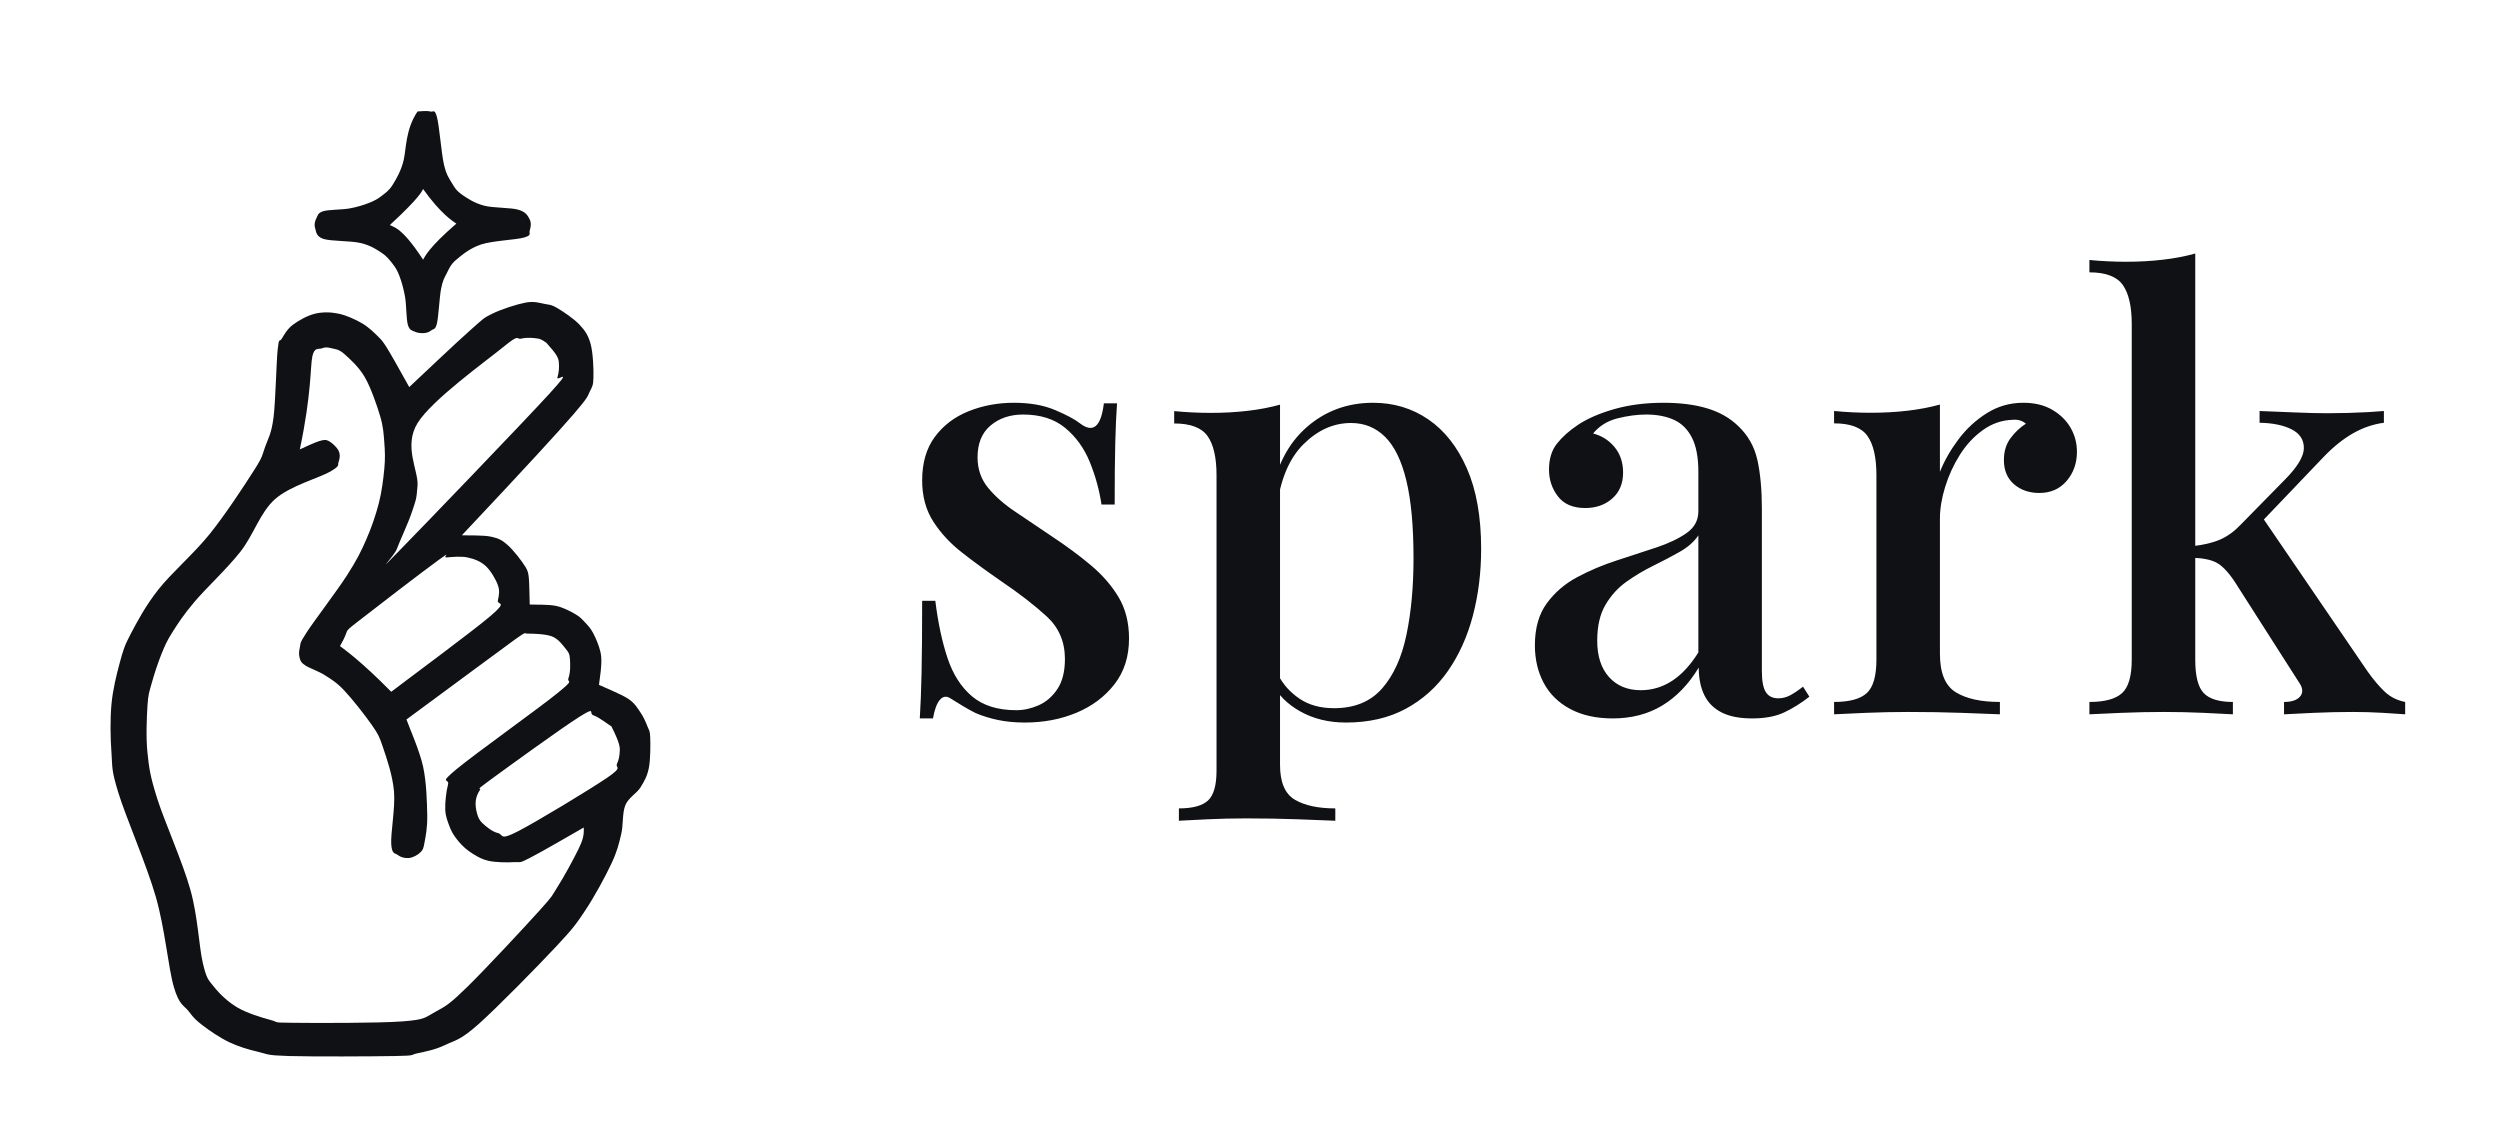
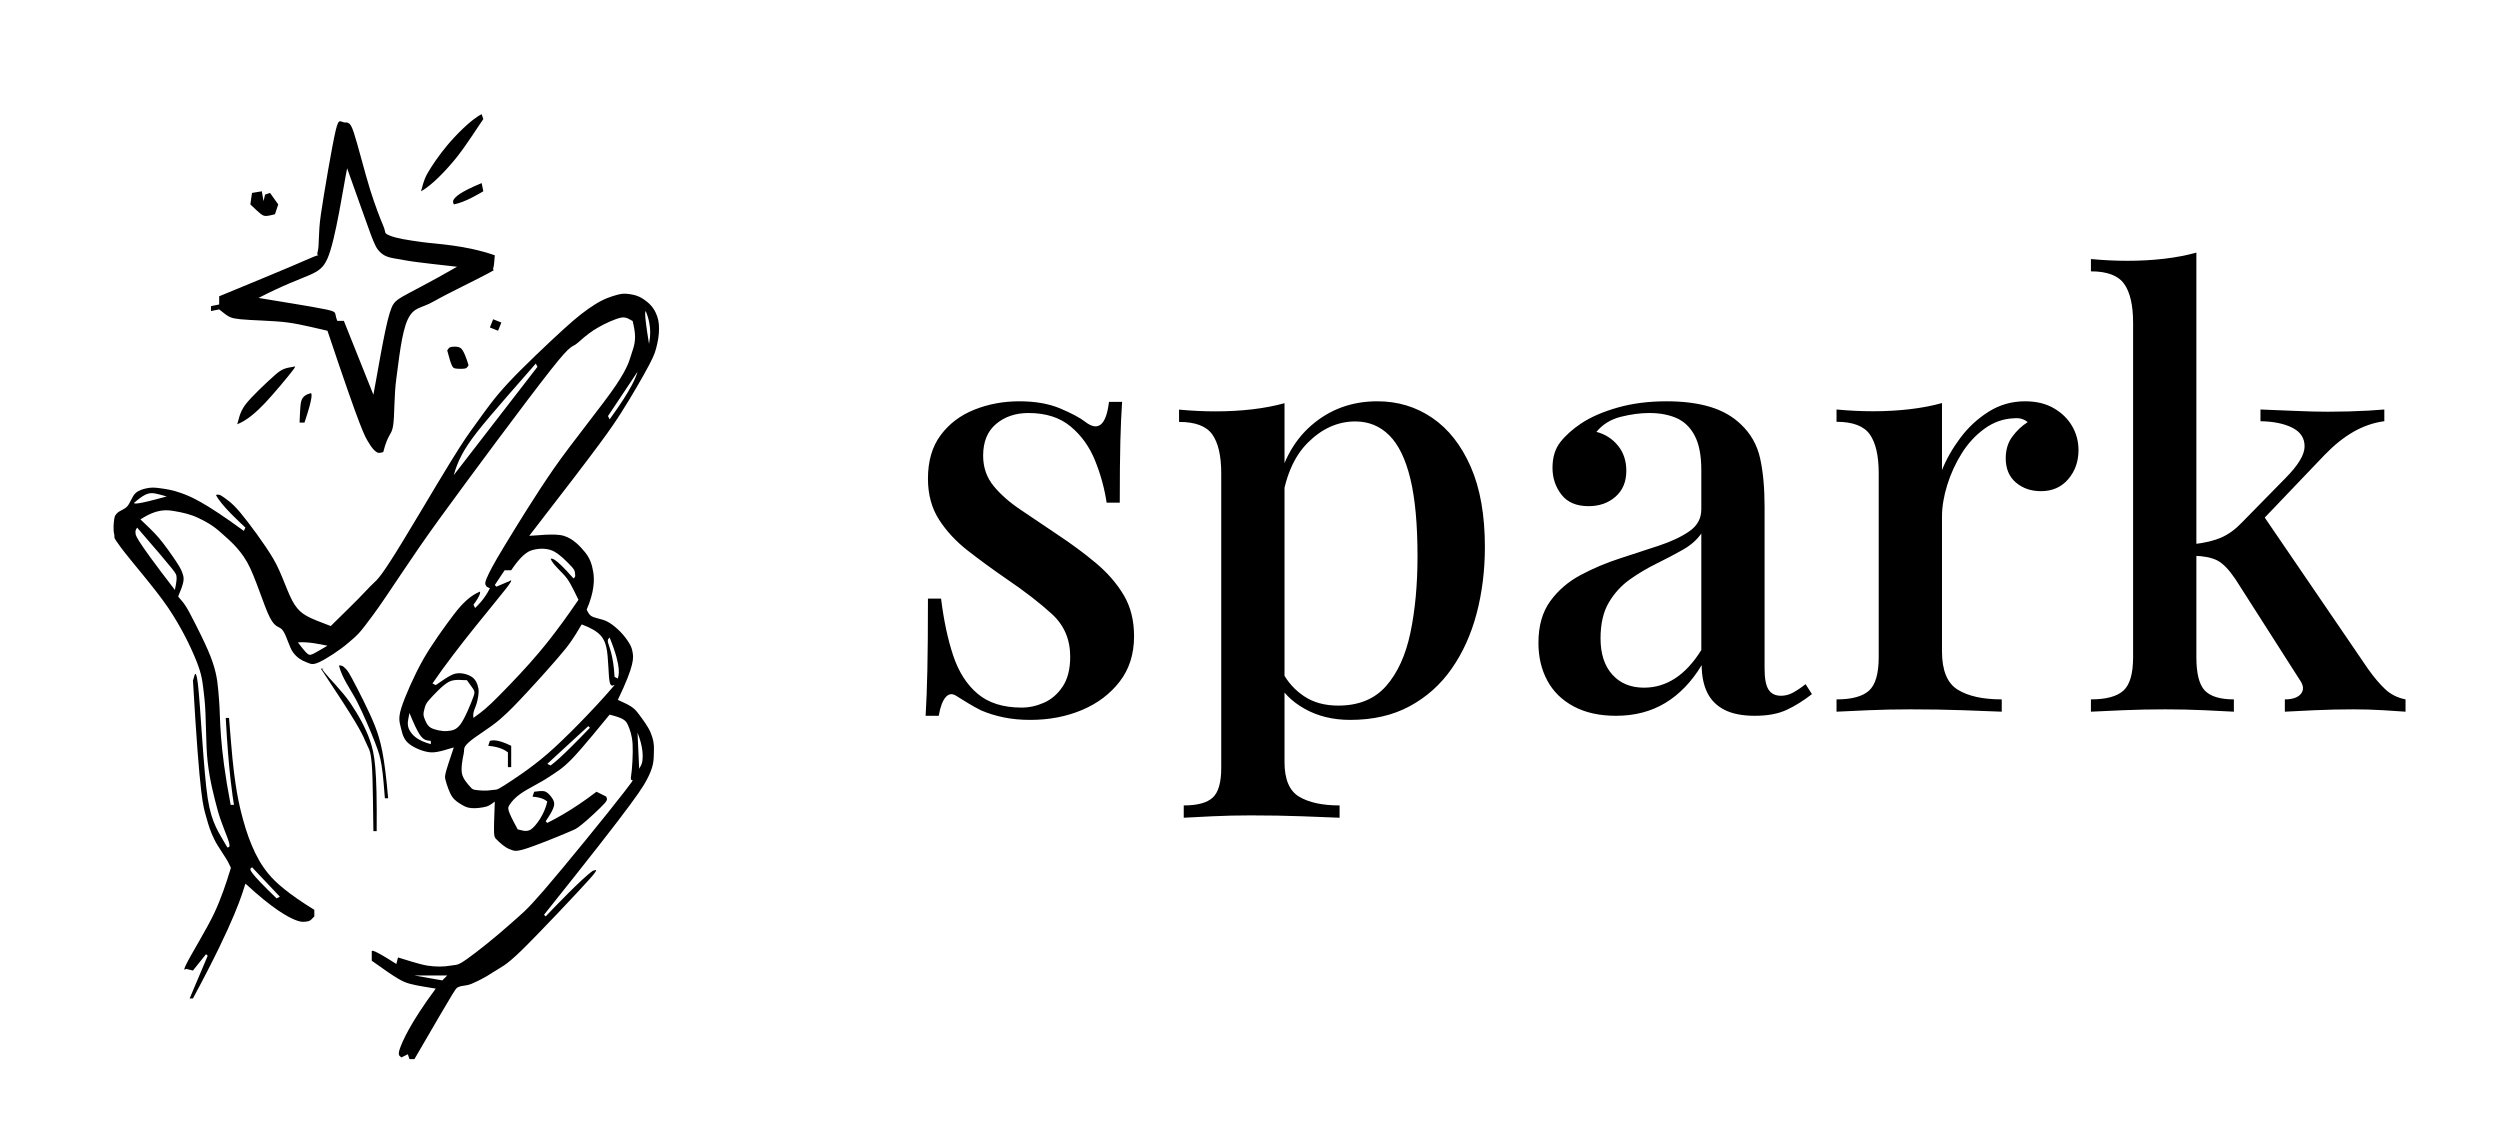
- <svg xmlns="http://www.w3.org/2000/svg" viewBox="0.0 0.0 2635.9 1200.0" role="img" aria-label="spark">
-   <g transform="translate(100.00 100.00) scale(1.46028)">
-     <path d="M227 211C209.3 179 208.3 178.3 205 175C201.7 171.7 197.8 167.8 193 165C188.2 162.2 181.7 159.2 176 158C170.3 156.8 164.5 156.7 159 158C153.5 159.3 147 163 143 166C139 169 136.8 173 135 176C133.2 179 133 174.5 132 184C131 193.5 130.5 221.3 129 233C127.5 244.7 125.3 247.7 123 254C120.7 260.3 121.7 260.5 115 271C108.3 281.5 94.5 302.7 83 317C71.5 331.3 55.5 345 46 357C36.5 369 30.7 380.2 26 389C21.3 397.8 20.3 401.5 18 410C15.7 418.5 13 429.2 12 440C11 450.8 11.2 464.3 12 475C12.8 485.7 11.7 486.7 17 504C22.3 521.3 37.3 555.7 44 579C50.7 602.3 53 630.2 57 644C61 657.8 64.5 657.3 68 662C71.5 666.7 73.2 668.3 78 672C82.8 675.7 90.3 680.8 97 684C103.7 687.2 110.8 689.3 118 691C125.2 692.7 123.5 693.5 140 694C156.5 694.5 201.5 694.3 217 694C232.5 693.7 227 693.3 233 692C239 690.7 245.7 689.5 253 686C260.3 682.5 263.7 682.8 277 671C290.3 659.2 320.2 628.7 333 615C345.8 601.3 347.3 599 354 589C360.7 579 368.7 564.2 373 555C377.3 545.8 378.3 541 380 534C381.7 527 380.7 518.7 383 513C385.3 507.3 391.2 504.5 394 500C396.8 495.5 398.8 492 400 486C401.2 480 401.2 469 401 464C400.8 459 400.2 459 399 456C397.8 453 396.3 449.3 394 446C391.7 442.7 390 439.3 385 436C380 432.7 367.5 427.7 364 426L364 426C366.2 411 366 406.3 365 402C364 397.7 361.8 392.5 360 389C358.2 385.5 356.2 383.3 354 381C351.8 378.7 350.5 377 347 375C343.5 373 338.5 370.2 333 369C327.5 367.8 317.2 368.2 314 368L314 368C313.5 347.5 313.7 345.5 311 341C308.3 336.5 302.2 328.7 298 325C293.8 321.3 291.5 320.2 286 319C280.5 317.8 268.5 318.2 265 318L265 318C360.3 216.8 354.5 220 357 215C359.5 210 359.8 209.8 360 204C360.2 198.2 359.7 186.3 358 180C356.3 173.7 354 170.3 350 166C346 161.7 338.2 156.5 334 154C329.8 151.5 328.8 151.7 325 151C321.2 150.3 317.3 148.8 311 150C304.7 151.2 293.7 154.7 287 158C280.3 161.3 281 161.2 271 170C261 178.8 234.3 204.2 227 211L227 211Z M373 456C379 468 379.2 471 379 474C378.8 477 378.5 479.8 377 483C375.5 486.2 382 484.8 370 493C358 501.2 318.2 525.3 305 532C291.8 538.7 295.2 534 291 533C286.8 532 282.5 528.3 280 526C277.5 523.7 276.8 521.7 276 519C275.2 516.3 274.7 512.8 275 510C275.3 507.2 276.3 504.5 278 502C279.7 499.5 273 503.8 285 495C297 486.2 337.5 456.8 350 449C362.5 441.2 356.2 446.8 360 448C363.8 449.2 370.8 454.7 373 456L373 456Z M214 431C191.8 408.5 180.5 400.7 177 398L177 398C185 384.2 178.2 389.5 189 381C199.8 372.5 237.2 343.8 248 336C258.8 328.2 250.5 334.3 254 334C257.5 333.7 264.3 333 269 334C273.7 335 278.3 336.7 282 340C285.7 343.3 289.5 349.8 291 354C292.5 358.2 291.8 361.3 291 365C290.2 368.7 298.8 365 286 376C273.2 387 226 421.8 214 431L214 431Z M225 451C320.5 380.7 308 389 312 389C316 389 325.3 389.2 330 391C334.7 392.8 337.8 397.3 340 400C342.2 402.7 342.7 403.5 343 407C343.3 410.5 343.5 416.8 342 421C340.5 425.2 347.5 421 334 432C320.5 443 274.2 476 261 487C247.8 498 256.3 493.2 255 498C253.7 502.8 252.8 511 253 516C253.2 521 254.7 524.5 256 528C257.3 531.5 258.7 534 261 537C263.3 540 266.2 543.3 270 546C273.8 548.7 278.5 551.7 284 553C289.5 554.3 298 554.3 303 554C308 553.7 305.7 555.2 314 551C322.3 546.8 346.5 532.7 353 529L353 529C353.3 534.7 352.3 538.3 349 545C345.7 551.7 338.7 564.7 334 572C329.3 579.3 331.8 577 321 589C310.2 601 281.5 631.8 269 644C256.5 656.2 253.8 657.8 246 662C238.2 666.2 239.2 667.7 222 669C204.8 670.3 158.8 670.2 143 670C127.2 669.8 133.7 669.8 127 668C120.3 666.2 109.8 663 103 659C96.2 655 90.2 649.3 86 644C81.8 638.7 80.8 638.7 78 627C75.2 615.3 74.5 593.8 69 574C63.5 554.2 50.2 524.5 45 508C39.8 491.5 39.2 486.2 38 475C36.8 463.8 37.5 449.3 38 441C38.5 432.7 39.3 431.2 41 425C42.7 418.8 45.5 410.2 48 404C50.5 397.8 52 394.3 56 388C60 381.7 63.8 375.7 72 366C80.2 356.3 95.3 342.3 105 330C114.7 317.7 119.2 301.7 130 292C140.8 282.3 162.3 276.5 170 272C177.7 267.5 175 267.5 176 265C177 262.5 177.2 259.5 176 257C174.8 254.5 171.3 251.2 169 250C166.7 248.8 165.5 249 162 250C158.5 251 150.3 255 148 256L148 256C156.5 215.8 155.5 196.3 157 189C158.5 181.7 161.7 184 164 183C166.3 182 168.3 182.3 171 183C173.7 183.7 176 183.5 180 187C184 190.5 190.7 196.5 195 204C199.3 211.5 203.7 224.2 206 232C208.3 239.8 208.5 244.7 209 251C209.5 257.3 209.7 262.7 209 270C208.3 277.3 207.2 286.5 205 295C202.8 303.5 199.8 312.3 196 321C192.2 329.7 189.2 335.8 182 347C174.8 358.2 158.7 379.3 153 388C147.3 396.7 148.8 395.8 148 399C147.2 402.2 147.3 404.8 148 407C148.7 409.2 149 410 152 412C155 414 161.3 416 166 419C170.7 422 174.3 424 180 430C185.7 436 195.3 448.2 200 455C204.7 461.8 205.3 463 208 471C210.7 479 215 491.3 216 503C217 514.7 213.5 533.3 214 541C214.5 548.7 216.8 547.3 219 549C221.2 550.7 224.3 551.3 227 551C229.7 550.7 233.2 548.8 235 547C236.8 545.2 237.2 544.5 238 540C238.8 535.5 240.2 529.2 240 520C239.8 510.8 239.5 496.5 237 485C234.5 473.5 227 456.7 225 451L225 451Z M326 179C333.5 187.3 334.7 189.8 335 193C335.3 196.2 335.2 200.2 334 204C332.8 207.8 347.2 195 328 216C308.8 237 237.3 311.3 219 330C200.7 348.7 216.3 332.8 218 328C219.7 323.2 226.5 308.7 229 301C231.5 293.3 232.3 292.7 233 282C233.7 271.3 222.7 253.7 233 237C243.3 220.3 282.5 192.2 295 182C307.5 171.8 303.8 177 308 176C312.2 175 317 175.5 320 176C323 176.5 325 178.5 326 179L326 179Z M233 12C224.3 24.8 224.8 39.3 223 47C221.2 54.7 217.7 60.7 215 65C212.3 69.3 209.8 70.8 207 73C204.2 75.2 201.8 76.5 198 78C194.2 79.5 189.5 81 184 82C178.5 83 169 82.8 165 84C161 85.2 161 87 160 89C159 91 158.2 93.5 159 96C159.8 98.5 159.5 102.2 165 104C170.5 105.8 185 105.3 192 107C199 108.7 203.2 111.5 207 114C210.8 116.5 212.8 119.2 215 122C217.2 124.8 218.5 127 220 131C221.5 135 223 140.2 224 146C225 151.8 224.8 161.8 226 166C227.2 170.2 229 170 231 171C233 172 236 172.2 238 172C240 171.8 241.5 171.2 243 170C244.5 168.8 245.8 170 247 165C248.2 160 248.8 146 250 140C251.2 134 252.2 132.5 254 129C255.8 125.5 256.8 122.5 261 119C265.2 115.5 270.8 110.7 279 108C287.2 105.3 304.2 104.7 310 103C315.8 101.3 313.3 100.2 314 98C314.7 95.8 315.3 92.5 314 90C312.7 87.5 311.5 84.7 306 83C300.5 81.3 287.8 81.8 281 80C274.2 78.2 268.8 74.7 265 72C261.2 69.3 260.2 67.7 258 64C255.8 60.3 253.8 58 252 50C250.2 42 248.7 22.3 247 16C245.3 9.7 244.3 12.7 242 12C239.7 11.3 234.5 12 233 12L233 12Z M237 68C250 86.2 258.5 91.2 261 93L261 93C241 110.3 238.3 116.8 237 119L237 119C228.2 105.5 223 100.5 220 98C217 95.5 214.2 94.7 213 94L213 94C235 73.7 236 69.7 237 68L237 68Z" fill="#0F1115" fill-rule="evenodd" />
+ <svg xmlns="http://www.w3.org/2000/svg" viewBox="0.0 0.0 2645.6 1200.0" role="img" aria-label="spark">
+   <g transform="translate(100.00 100.00) scale(1.73611)">
+     <path d="M241 394L240 397C248 397.7 251 400.3 252 401L252 401L252 410L254 410L254 397C244.8 392.5 242 393.8 241 394L241 394Z M138 350C159.5 382.3 162.7 388.5 165 394C167.3 399.5 168.2 398.8 169 408C169.8 417.2 169.8 442.2 170 449L170 449L172 449C172.3 410.8 170.8 402.2 168 394C165.2 385.8 160.7 378 156 371C151.3 364 142.7 355.5 140 352C137.3 348.5 140 350.3 140 350L140 350L138 350Z M149 348C150.8 355.7 156.3 362.8 160 370C163.7 377.2 168.5 388.5 171 395C173.5 401.5 174 403.3 175 409C176 414.7 176.7 425.7 177 429L177 429L179 429C176.7 402.7 174.5 394 171 385C167.5 376 160.2 362 157 356C153.8 350 153.3 350.3 152 349C150.7 347.7 149.5 348.2 149 348L149 348Z M132 182C129 182.8 126.8 184 126 187C125.2 190 125.2 197.8 125 200L125 200L128 200C133.7 183 132.2 182.7 132 182L132 182Z M121 166C116.2 166.8 114.3 167.2 110 171C105.7 174.8 95.8 184 92 189C88.2 194 87.8 199 87 201L87 201C92.8 198.8 98.8 193.5 104 188C109.2 182.5 118.2 171.7 121 168C123.8 164.3 121 166.3 121 166L121 166Z M215 156C217.8 166.8 218.5 166.7 220 167C221.5 167.3 224.7 167.3 226 167C227.3 166.7 227.7 165.3 228 165L228 165C225 155.2 223.5 154.5 222 154C220.5 153.5 218.2 153.7 217 154C215.8 154.3 215.3 155.7 215 156L215 156Z M243 137L241 142L246 144L248 139L243 137Z M144 324C130.3 318.8 126.2 317.3 122 311C117.8 304.7 114.5 292.3 109 283C103.5 273.7 94.2 261.3 89 255C83.8 248.7 80.5 246.8 78 245C75.5 243.2 74.7 244.2 74 244L74 244C77 250.3 89 261.2 92 264L92 264L91 266C66.7 248.2 58.5 245 53 243C47.5 241 43.5 240.5 40 240C36.5 239.5 34.5 239.5 32 240C29.5 240.5 27 241.2 25 243C23 244.8 21.8 249 20 251C18.2 253 15.3 253.7 14 255C12.7 256.3 12.3 256.8 12 259C11.7 261.2 11.3 265.2 12 268C12.7 270.8 10.5 268.5 16 276C21.5 283.5 37.3 301.5 45 313C52.7 324.5 58.3 335.8 62 345C65.7 354.2 65.8 357.7 67 368C68.2 378.3 67.7 395.7 69 407C70.3 418.3 72.8 427.8 75 436C77.2 444.2 81 452.2 82 456C83 459.8 81.2 458.5 81 459L81 459C76 450 71.5 445 69 429C66.5 413 64.5 371 63 359C61.5 347 60.5 357.3 60 357L60 357C64.3 430.8 66.3 433.8 68 440C69.7 446.2 70.7 449.2 73 454C75.3 458.8 80.5 465.5 82 469C83.5 472.5 83.5 470 82 475C80.5 480 77.3 489.8 73 499C68.7 508.2 58.8 524.3 56 530C53.2 535.7 56 532.5 56 533L56 533L60 534L68 524L69 525L58 551L60 551C86.3 502.3 90.2 486.5 92 481L92 481C109 496.7 117.7 501.2 122 503C126.3 504.8 128 504.3 130 504C132 503.7 133.3 501.5 134 501L134 501L134 497C118.3 487.3 110.5 480.5 106 475C101.5 469.5 98.8 464.5 96 458C93.2 451.5 90.8 443.5 89 436C87.2 428.5 86.2 422.3 85 413C83.8 403.7 82.5 385.5 82 380L82 380L80 380C81.8 413.8 84.3 428.3 85 433L85 433L83 433C75.8 395.5 76.8 380 76 370C75.2 360 75 355 72 346C69 337 61.5 322.7 58 316C54.5 309.3 52.2 307.7 51 306L51 306C54.5 297.8 54.7 295.5 54 293C53.3 290.5 52.5 288.8 50 285C47.5 281.2 42.7 274.3 39 270C35.3 265.7 29.8 260.8 28 259L28 259C38.5 252.2 44.3 253.2 49 254C53.7 254.8 58.3 255.8 63 258C67.7 260.2 72 262.5 77 267C82 271.5 88 276.3 93 285C98 293.7 103.3 312 107 319C110.7 326 112.7 323.5 115 327C117.3 330.5 118.7 336.8 121 340C123.3 343.2 126.3 345 129 346C131.7 347 132.7 348 137 346C141.3 344 149.5 338.8 155 334C160.5 329.2 160.8 329.5 170 317C179.2 304.5 192 283.8 210 259C228 234.2 263.8 186 278 168C292.2 150 290.2 155.3 295 151C299.8 146.7 302.7 144.5 307 142C311.3 139.5 317.5 136.7 321 136C324.5 135.3 326.8 137.7 328 138L328 138C330 146 330 150.3 328 156C326 161.7 326 165 318 177C310 189 291.3 211.7 280 228C268.7 244.3 256.8 263.8 250 275C243.2 286.2 240.8 290.8 239 295C237.2 299.2 239 299.2 239 300L239 300L241 301C237.5 308 233.2 311.8 232 313L232 313L231 311C235.7 304.7 235 303.5 235 303L235 303C229.3 305.3 224.3 310 219 317C213.7 324 205.3 335.5 200 345C194.7 354.5 189.2 367 187 374C184.8 381 186.2 383.3 187 387C187.8 390.7 189 393.7 192 396C195 398.3 200.5 400.7 205 401C209.5 401.3 216.7 398.5 219 398L219 398C213.2 415.3 213.3 415.3 214 418C214.7 420.7 216.3 425.5 218 428C219.7 430.5 222 431.8 224 433C226 434.2 227.5 434.8 230 435C232.5 435.2 236.7 434.7 239 434C241.3 433.3 243.2 431.5 244 431L244 431C243.2 452.8 243.3 452.2 245 454C246.7 455.8 250.2 459 253 460C255.8 461 256.2 461.7 262 460C267.8 458.3 282.2 452.5 288 450C293.8 447.5 293.2 448 297 445C300.8 442 308.5 434.8 311 432C313.5 429.2 311.8 428.7 312 428L312 428L306 425C290 437.2 279.2 442.3 276 444L276 444L275 443C279.8 436 280.7 433.2 280 431C279.3 428.8 277 426 275 425C273 424 269.2 425 268 425L268 425L267 428C273.5 428.5 275.3 430.5 276 431L276 431C274.3 438.8 269 446 266 448C263 450 259.3 448 258 448L258 448C251.2 435.5 251.7 435 253 433C254.3 431 256 428.8 260 426C264 423.2 271.8 419.5 277 416C282.2 412.5 284.8 411.3 291 405C297.2 398.7 310.2 382.5 314 378L314 378C321.8 380 323.7 381.2 325 384C326.3 386.8 327.7 390.7 328 396C328.3 401.3 327.8 411.2 327 416C326.2 420.8 331.8 413.5 323 425C314.2 436.5 285.7 471.5 274 485C262.3 498.5 260.8 499 253 506C245.2 513 233 522.8 227 527C221 531.2 221 530.3 217 531C213 531.7 208.3 531.8 203 531C197.7 530.2 188 526.8 185 526L185 526L184 530C169.5 520.7 169.5 522 169 522L169 522L169 528C184.8 539.3 187.5 540.7 192 542C196.5 543.3 205.3 544.5 208 545L208 545C192.3 566.2 187.5 577.5 186 582C184.5 586.5 186.8 586.2 187 587L187 587L191 585L192 588L195 588C222.5 540.7 220 545 222 544C224 543 226.5 543.5 230 542C233.5 540.5 238 538.3 243 535C248 531.7 250.2 531.5 260 522C269.8 512.5 294.7 486.2 302 478C309.3 469.8 303.7 473.8 304 473L304 473C297.2 477.7 279.5 496.3 275 501L275 501L274 500C331.7 427.8 334.7 422 338 415C341.3 408 340.8 404.3 341 400C341.2 395.7 340.5 392.7 339 389C337.5 385.3 334 380.7 332 378C330 375.3 329.2 374.5 327 373C324.8 371.5 320.3 369.7 319 369L319 369C329.5 347.2 328.5 343.2 328 340C327.5 336.8 326.5 335.3 325 333C323.5 330.7 321.2 328 319 326C316.8 324 314.7 322.3 312 321C309.3 319.7 305 319.2 303 318C301 316.8 300.5 314.7 300 314L300 314C304.7 303.2 304.8 295.7 304 291C303.2 286.3 302 282.7 299 279C296 275.3 291.7 270.7 286 269C280.3 267.3 268.5 269 265 269L265 269C310.3 210.5 314.8 203.7 321 194C327.2 184.3 334.3 172 338 165C341.7 158 342 156.2 343 152C344 147.8 344.3 143.5 344 140C343.7 136.5 342.5 133.5 341 131C339.5 128.5 337.2 126.5 335 125C332.8 123.5 330.7 122.5 328 122C325.3 121.5 322.8 121 319 122C315.2 123 310.5 124.5 305 128C299.5 131.5 294.8 135 286 143C277.2 151 260.8 166.5 252 176C243.2 185.5 238.8 192 233 200C227.2 208 225.8 209.8 217 224C208.2 238.2 188.5 272 180 285C171.5 298 172 295.5 166 302C160 308.5 147.7 320.3 144 324L144 324Z M195 537L215 537L212 540L195 537Z M95 472L96 471L113 489L111 490C93.3 473 95.2 472.7 95 472L95 472Z M331 389C334.5 397.8 334.3 403.3 334 406C333.7 408.7 332.3 410.2 332 411L332 411L331 389Z M302 386C283 405.8 279.5 407.8 278 409L278 409L276 408L301 385L302 386Z M192 377C197.5 390.7 199.5 392 201 393C202.5 394 204.3 393.8 205 394L205 394L205 396C197 393.8 194.3 390.8 193 389C191.7 387.2 191.2 386 191 384C190.8 382 191.8 378.2 192 377L192 377Z M227 357C231.7 363.7 232.3 363.3 231 367C229.7 370.7 225.7 380.5 223 384C220.3 387.5 218 387.7 215 388C212 388.3 207.3 387.3 205 386C202.7 384.7 201.7 381.8 201 380C200.3 378.2 200.5 376.8 201 375C201.5 373.2 201.5 371.8 204 369C206.5 366.2 212.2 360 216 358C219.8 356 225.2 357.2 227 357L227 357Z M124 334C130 333.3 139.5 335.5 142 336L142 336C132 341.8 131.7 342.2 130 341C128.3 339.8 125 335.2 124 334L124 334Z M314 331C321.8 350.2 319.3 354.3 319 356L319 356L317 355C316.3 341.5 313.5 336.3 313 334C312.5 331.7 313.8 331.5 314 331L314 331Z M317 360C304.2 375 286.2 393.2 276 402C265.8 410.8 255.7 417.3 250 421C244.3 424.7 244.8 423.5 242 424C239.2 424.5 235.2 424.3 233 424C230.8 423.7 230.5 423.7 229 422C227.5 420.3 224.7 417.3 224 414C223.3 410.7 224.3 405.2 225 402C225.7 398.8 224.3 398.5 228 395C231.7 391.5 241 386.2 247 381C253 375.8 257.3 371.2 264 364C270.7 356.8 281.5 344.8 287 338C292.5 331.2 295.3 325.5 297 323L297 323C308.5 327.3 310.7 331.5 312 337C313.3 342.5 313.2 354.2 314 358C314.8 361.8 316.5 359.7 317 360L317 360Z M292 295C279.7 281 278.7 283 278 283L278 283C279.7 287 285.2 291.2 288 295C290.8 298.8 293.8 305.8 295 308L295 308C281 328.5 272.3 338.8 265 347C257.7 355.2 247.7 365.5 242 371C236.3 376.5 232.8 378.5 231 380L231 380C230.3 376.5 232.3 373.7 233 371C233.7 368.3 234.5 364.7 234 362C233.5 359.3 232.3 356.5 230 355C227.7 353.5 223.7 352.2 220 353C216.3 353.8 210 358.8 208 360L208 360L206 359C221.5 336.3 244.7 309.2 251 301C257.3 292.8 251.8 297.7 252 297L252 297L245 300L244 299L250 290L254 290C258 284 262.2 279.3 266 278C269.8 276.7 274.8 276.3 279 278C283.2 279.7 288.7 285.5 291 288C293.3 290.5 292.8 291.8 293 293C293.2 294.2 292.2 294.7 292 295L292 295Z M26 264C51 293 49.7 291.7 50 294C50.3 296.3 49.2 300.7 49 302L49 302C23 268.2 25.2 268.7 25 267C24.8 265.3 25.8 264.5 26 264L26 264Z M44 245C23.7 250.7 24.5 249.2 24 249L24 249C29.8 244 32.3 243 35 243C37.7 243 42.5 244.7 44 245L44 245Z M331 169C328.2 178.8 316.8 194 314 198L314 198L313 196L331 169Z M269 164L270 166L219 232C221.3 223.7 224.7 216.7 233 206C241.3 195.3 263 171 269 164L269 164Z M336 132C340.3 142.3 338.3 149.8 338 152L338 152C334.7 131.7 335.8 132.5 336 132L336 132Z M96 60L95 67C101.5 73.2 102.3 73.8 104 74C105.7 74.2 109 73.2 110 73L110 73L112 67L107 60L104 61L103 65L102 59L96 60Z M236 54C222.2 59.7 220 62.5 219 64C218 65.5 219 66.5 219 67L219 67C226 65.7 234.7 60.3 237 59L237 59L236 54Z M76 123L76 128L71 129L71 132L76 131C82.2 136 82.7 136.3 89 137C95.3 137.7 109.2 137.8 118 139C126.8 140.2 138 143.2 142 144L142 144C163.2 207.3 164.8 208.3 167 212C169.2 215.7 170.5 217 172 218C173.5 219 175.3 218 176 218L176 218C179 206.3 181 208 182 202C183 196 182.5 183.8 184 173C185.5 162.2 187.2 144.8 191 137C194.8 129.2 198.8 130.7 207 126C215.2 121.3 234 112.3 240 109C246 105.7 242.3 107.8 243 106C243.7 104.2 243.8 99.3 244 98L244 98C225.7 91.7 208.8 91.2 200 90C191.2 88.8 184 87.7 180 86C176 84.3 178 84.7 176 80C174 75.3 171 67.5 168 58C165 48.5 160.3 29.8 158 23C155.7 16.2 154.7 18 154 17L154 17C149.8 17.8 149.2 12.7 147 22C144.8 31.3 139.8 60.7 138 73C136.2 85.3 137.2 91.5 136 96C134.8 100.5 141 95.5 131 100C121 104.5 85.2 119.2 76 123L76 123Z M154 45C169.3 87.5 170.2 92.3 174 96C177.8 99.7 181.2 99.5 189 101C196.8 102.5 215.7 104.3 221 105L221 105C183.2 126.7 183.3 122.8 180 133C176.7 143.2 171.7 174.7 170 183L170 183L152 138L148 138C145.8 132.8 148.8 132.7 141 131C133.2 129.3 106.8 125.2 100 124L100 124C131 108 137 111.2 142 100C147 88.8 152 54.2 154 45L154 45Z M236 12C229.5 15.2 220 25 215 31C210 37 205.7 43.3 203 48C200.3 52.7 199.7 57.2 199 59L199 59C205.7 55.5 215.2 45.3 221 38C226.8 30.7 234.3 18.8 237 15L237 15L236 12Z" fill="#000000" fill-rule="evenodd" />
  </g>
-   <g transform="translate(937.19 753.14) scale(0.62)">
-     <path d="M212.6 -529.8Q253.4 -529.8 282.5 -517.5Q311.6 -505.2 325 -494.8Q358.401 -469 365.601 -528.8H388Q386 -500.6 385 -461.5Q384 -422.4 384 -356.8H361.601Q356.001 -393.8 341.701 -429Q327.401 -464.2 299.901 -487Q272.401 -509.8 228.201 -509.8Q195.201 -509.8 173.001 -491.2Q150.801 -472.6 150.801 -437Q150.801 -407 168.801 -385.1Q186.801 -363.2 215.601 -344.1Q244.401 -325 277.201 -302.6Q313.801 -278.4 343.401 -253.6Q373.001 -228.8 390.701 -199.1Q408.401 -169.4 408.401 -128.8Q408.401 -83 383.7 -51.2Q359 -19.4 319.1 -2.7Q279.2 14.0 231.2 14.0Q206.6 14.0 185.8 9.7Q165 5.4 147.4 -2.2Q136.2 -7.8 125.5 -14.3Q114.8 -20.8 104.6 -27.2Q94.6 -33.6 86.8 -24.7Q79 -15.8 75 7.0H52.6Q54.6 -25.0 55.6 -71.0Q56.6 -117.0 56.6 -193.0H79Q85.8 -137.6 99.7 -95.8Q113.6 -54 141.5 -30.5Q169.4 -7 216.6 -7Q235.8 -7 254.8 -15.4Q273.799 -23.8 286.599 -43Q299.399 -62.2 299.399 -94Q299.399 -138 268.499 -166.4Q237.599 -194.8 190.4 -226.8Q155.6 -250.8 125.1 -274.5Q94.6 -298.2 75.6 -327.7Q56.6 -357.2 56.6 -397.8Q56.6 -442.8 78.3 -472Q100 -501.2 135.8 -515.5Q171.6 -529.8 212.6 -529.8Z M665.201 -526.6V86Q665.201 130.2 690.201 145.1Q715.201 160.0 759.201 160.0V181.0Q736.001 180.0 694.8 178.5Q653.6 177.0 607.2 177.0Q574.4 177.0 542.2 178.5Q510 180.0 493.2 181.0V160.0Q528.2 160.0 542.7 146.6Q557.2 133.2 557.2 96V-406.6Q557.2 -451.6 542 -473.1Q526.8 -494.6 485.2 -494.6V-515.6Q517.2 -512.6 547.2 -512.6Q580.4 -512.6 610.3 -516.1Q640.201 -519.6 665.201 -526.6ZM823.601 -529.8Q876.001 -529.8 917.401 -501.5Q958.801 -473.2 983.001 -418.1Q1007.201 -363 1007.201 -281.2Q1007.201 -221 993.1 -167.6Q979 -114.2 950.5 -73.4Q922 -32.6 878.8 -9.3Q835.6 14.0 777.401 14.0Q733.001 14.0 699.301 -5.1Q665.601 -24.2 652.001 -53.2L662.001 -67Q674.801 -42.4 698.6 -26.4Q722.4 -10.4 757 -10.4Q809.2 -10.4 838.6 -43.8Q868 -77.2 880.099 -134.8Q892.199 -192.4 892.199 -265.4Q892.199 -347.2 880 -397.6Q867.8 -448 844 -471.7Q820.2 -495.4 786 -495.4Q741.2 -495.4 704.801 -459Q668.401 -422.6 659.601 -350.601L650.001 -371.601Q663.401 -447.201 710.801 -488.5Q758.201 -529.8 823.601 -529.8Z M1231 7.0Q1188.8 7.0 1158.8 -9Q1128.8 -25 1113.7 -53.2Q1098.6 -81.4 1098.6 -117.4Q1098.6 -161.0 1118.8 -188.7Q1139 -216.4 1170.7 -233.3Q1202.4 -250.2 1237.6 -261.6Q1272.8 -273 1304.5 -283.5Q1336.2 -294 1356.4 -308.1Q1376.6 -322.2 1376.6 -345.2V-412.6Q1376.6 -449.4 1365.5 -470.8Q1354.4 -492.2 1334.6 -501Q1314.8 -509.8 1288 -509.8Q1264.8 -509.8 1239.1 -503.3Q1213.4 -496.8 1197.6 -477.6Q1219.801 -471.8 1234.201 -454.3Q1248.601 -436.8 1248.601 -411.2Q1248.601 -383.2 1230.201 -367Q1211.8 -350.8 1184.2 -350.8Q1153 -350.8 1137.8 -370.6Q1122.6 -390.4 1122.6 -416.2Q1122.6 -443.2 1136.1 -460.3Q1149.6 -477.4 1171.8 -492.2Q1196.2 -508.4 1233.8 -519.1Q1271.4 -529.8 1317.4 -529.8Q1360 -529.8 1391.601 -520.3Q1423.201 -510.8 1444.401 -490.2Q1469.401 -466.6 1477.001 -432.4Q1484.601 -398.2 1484.601 -349.4V-73.4Q1484.601 -48.4 1491.301 -37.8Q1498.001 -27.2 1512.601 -27.2Q1523 -27.2 1532.5 -32.2Q1542 -37.2 1554.6 -47.0L1565.4 -30.0Q1544.2 -13.4 1522.5 -3.2Q1500.8 7.0 1468 7.0Q1436.2 7.0 1416.3 -3.1Q1396.4 -13.2 1386.9 -32.3Q1377.4 -51.4 1377.2 -79.4Q1351.4 -36.8 1315.1 -14.9Q1278.8 7.0 1231 7.0ZM1278.801 -41Q1307.4 -41 1331.9 -56.9Q1356.4 -72.8 1376.6 -105.2V-304.2Q1365.6 -288.0 1344.9 -276.3Q1324.2 -264.6 1300.2 -252.8Q1276.2 -241 1254.5 -225.6Q1232.801 -210.2 1218.701 -186.3Q1204.601 -162.4 1204.601 -125.2Q1204.601 -85.6 1224.701 -63.3Q1244.801 -41 1278.801 -41Z M1929.201 -529.8Q1958.001 -529.8 1978.401 -517.9Q1998.801 -506 2009.601 -487.3Q2020.401 -468.6 2020.401 -446.4Q2020.401 -417.4 2002.9 -396.899Q1985.4 -376.399 1956.4 -376.399Q1930.8 -376.399 1913.5 -391.199Q1896.2 -406 1896.2 -432.4Q1896.2 -454.4 1907.5 -469.6Q1918.8 -484.8 1933.6 -494.2Q1924.4 -502.2 1910.4 -500.8Q1883.2 -499.8 1860.2 -483.2Q1837.2 -466.6 1821.201 -441.1Q1805.201 -415.6 1796.301 -386.801Q1787.401 -358.001 1787.401 -332.601V-103.0Q1787.401 -54.2 1814.201 -37.6Q1841.001 -21.0 1889.401 -21.0V0.0Q1866.401 -1.0 1823.7 -2.5Q1781 -4.0 1733.8 -4.0Q1697.6 -4.0 1661.6 -2.5Q1625.6 -1.0 1607.4 0.0V-21.0Q1646.4 -21.0 1662.9 -36.0Q1679.4 -51.0 1679.4 -93.0V-406.8Q1679.4 -451.8 1664.2 -473.3Q1649 -494.8 1607.4 -494.8V-515.8Q1639.4 -512.8 1669.4 -512.8Q1702.6 -512.8 1732.5 -516.3Q1762.401 -519.8 1787.401 -526.8V-412.401Q1798.801 -440.801 1819.001 -467.701Q1839.201 -494.6 1867.301 -512.2Q1895.401 -529.8 1929.201 -529.8Z M2221.601 -783.6V-93.0Q2221.601 -51.0 2236.101 -36.0Q2250.601 -21.0 2285.601 -21.0V0.0Q2268.801 -1.0 2235.601 -2.5Q2202.4 -4.0 2168.4 -4.0Q2132.8 -4.0 2096.2 -2.5Q2059.6 -1.0 2041.6 0.0V-21.0Q2080.6 -21.0 2097.1 -36.0Q2113.6 -51.0 2113.6 -93.0V-663.6Q2113.6 -708.6 2098.4 -730.1Q2083.2 -751.6 2041.6 -751.6V-772.6Q2073.6 -769.6 2103.6 -769.6Q2136.8 -769.6 2166.7 -773.1Q2196.601 -776.6 2221.601 -783.6ZM2542.401 -515.8V-495.8Q2515.201 -492.2 2490.201 -478Q2465.201 -463.8 2440.8 -438.599L2321.002 -313.201L2333.602 -338.201L2514.601 -73.0Q2529.801 -51.6 2544.001 -38.3Q2558.201 -25 2578.601 -21.0V0.0Q2566.401 -1.0 2540.701 -2.5Q2515 -4.0 2489.6 -4.0Q2456.8 -4.0 2423.1 -2.5Q2389.4 -1.0 2372.6 0.0V-21.0Q2392.6 -21.0 2400.3 -30.8Q2408 -40.6 2397.6 -55.0L2288 -226.6Q2271.4 -251 2257.201 -258.2Q2243.001 -265.4 2217.401 -266.2V-286Q2245.801 -289.2 2264.201 -297.3Q2282.6 -305.4 2299 -322.6L2373.6 -398.6Q2406.2 -431.4 2406.3 -452.7Q2406.4 -474 2385.5 -484.6Q2364.6 -495.2 2331 -495.8V-515.8Q2357.6 -514.8 2390.3 -513.4Q2423 -512 2445.4 -512Q2463.2 -512 2481.401 -512.5Q2499.601 -513 2515.701 -513.9Q2531.801 -514.8 2542.401 -515.8Z" fill="#0F1115" />
+   <g transform="translate(946.90 753.14) scale(0.62)">
+     <path d="M212.6 -529.8Q253.4 -529.8 282.5 -517.5Q311.6 -505.2 325 -494.8Q358.401 -469 365.601 -528.8H388Q386 -500.6 385 -461.5Q384 -422.4 384 -356.8H361.601Q356.001 -393.8 341.701 -429Q327.401 -464.2 299.901 -487Q272.401 -509.8 228.201 -509.8Q195.201 -509.8 173.001 -491.2Q150.801 -472.6 150.801 -437Q150.801 -407 168.801 -385.1Q186.801 -363.2 215.601 -344.1Q244.401 -325 277.201 -302.6Q313.801 -278.4 343.401 -253.6Q373.001 -228.8 390.701 -199.1Q408.401 -169.4 408.401 -128.8Q408.401 -83 383.7 -51.2Q359 -19.4 319.1 -2.7Q279.2 14.0 231.2 14.0Q206.6 14.0 185.8 9.7Q165 5.4 147.4 -2.2Q136.2 -7.8 125.5 -14.3Q114.8 -20.8 104.6 -27.2Q94.6 -33.6 86.8 -24.7Q79 -15.8 75 7.0H52.6Q54.6 -25.0 55.6 -71.0Q56.6 -117.0 56.6 -193.0H79Q85.8 -137.6 99.7 -95.8Q113.6 -54 141.5 -30.5Q169.4 -7 216.6 -7Q235.8 -7 254.8 -15.4Q273.799 -23.8 286.599 -43Q299.399 -62.2 299.399 -94Q299.399 -138 268.499 -166.4Q237.599 -194.8 190.4 -226.8Q155.6 -250.8 125.1 -274.5Q94.6 -298.2 75.6 -327.7Q56.6 -357.2 56.6 -397.8Q56.6 -442.8 78.3 -472Q100 -501.2 135.8 -515.5Q171.6 -529.8 212.6 -529.8Z M665.201 -526.6V86Q665.201 130.2 690.201 145.1Q715.201 160.0 759.201 160.0V181.0Q736.001 180.0 694.8 178.5Q653.6 177.0 607.2 177.0Q574.4 177.0 542.2 178.5Q510 180.0 493.2 181.0V160.0Q528.2 160.0 542.7 146.6Q557.2 133.2 557.2 96V-406.6Q557.2 -451.6 542 -473.1Q526.8 -494.6 485.2 -494.6V-515.6Q517.2 -512.6 547.2 -512.6Q580.4 -512.6 610.3 -516.1Q640.201 -519.6 665.201 -526.6ZM823.601 -529.8Q876.001 -529.8 917.401 -501.5Q958.801 -473.2 983.001 -418.1Q1007.201 -363 1007.201 -281.2Q1007.201 -221 993.1 -167.6Q979 -114.2 950.5 -73.4Q922 -32.6 878.8 -9.3Q835.6 14.0 777.401 14.0Q733.001 14.0 699.301 -5.1Q665.601 -24.2 652.001 -53.2L662.001 -67Q674.801 -42.4 698.6 -26.4Q722.4 -10.4 757 -10.4Q809.2 -10.4 838.6 -43.8Q868 -77.2 880.099 -134.8Q892.199 -192.4 892.199 -265.4Q892.199 -347.2 880 -397.6Q867.8 -448 844 -471.7Q820.2 -495.4 786 -495.4Q741.2 -495.4 704.801 -459Q668.401 -422.6 659.601 -350.601L650.001 -371.601Q663.401 -447.201 710.801 -488.5Q758.201 -529.8 823.601 -529.8Z M1231 7.0Q1188.8 7.0 1158.8 -9Q1128.8 -25 1113.7 -53.2Q1098.6 -81.4 1098.6 -117.4Q1098.6 -161.0 1118.8 -188.7Q1139 -216.4 1170.7 -233.3Q1202.4 -250.2 1237.6 -261.6Q1272.8 -273 1304.5 -283.5Q1336.2 -294 1356.4 -308.1Q1376.6 -322.2 1376.6 -345.2V-412.6Q1376.6 -449.4 1365.5 -470.8Q1354.4 -492.2 1334.6 -501Q1314.8 -509.8 1288 -509.8Q1264.8 -509.8 1239.1 -503.3Q1213.4 -496.8 1197.6 -477.6Q1219.801 -471.8 1234.201 -454.3Q1248.601 -436.8 1248.601 -411.2Q1248.601 -383.2 1230.201 -367Q1211.8 -350.8 1184.2 -350.8Q1153 -350.8 1137.8 -370.6Q1122.6 -390.4 1122.6 -416.2Q1122.6 -443.2 1136.1 -460.3Q1149.6 -477.4 1171.8 -492.2Q1196.2 -508.4 1233.8 -519.1Q1271.4 -529.8 1317.4 -529.8Q1360 -529.8 1391.601 -520.3Q1423.201 -510.8 1444.401 -490.2Q1469.401 -466.6 1477.001 -432.4Q1484.601 -398.2 1484.601 -349.4V-73.4Q1484.601 -48.4 1491.301 -37.8Q1498.001 -27.2 1512.601 -27.2Q1523 -27.2 1532.5 -32.2Q1542 -37.2 1554.6 -47.0L1565.4 -30.0Q1544.2 -13.4 1522.5 -3.2Q1500.8 7.0 1468 7.0Q1436.2 7.0 1416.3 -3.1Q1396.4 -13.2 1386.9 -32.3Q1377.4 -51.4 1377.2 -79.4Q1351.4 -36.8 1315.1 -14.9Q1278.8 7.0 1231 7.0ZM1278.801 -41Q1307.4 -41 1331.9 -56.9Q1356.4 -72.8 1376.6 -105.2V-304.2Q1365.6 -288.0 1344.9 -276.3Q1324.2 -264.6 1300.2 -252.8Q1276.2 -241 1254.5 -225.6Q1232.801 -210.2 1218.701 -186.3Q1204.601 -162.4 1204.601 -125.2Q1204.601 -85.6 1224.701 -63.3Q1244.801 -41 1278.801 -41Z M1929.201 -529.8Q1958.001 -529.8 1978.401 -517.9Q1998.801 -506 2009.601 -487.3Q2020.401 -468.6 2020.401 -446.4Q2020.401 -417.4 2002.9 -396.899Q1985.4 -376.399 1956.4 -376.399Q1930.8 -376.399 1913.5 -391.199Q1896.2 -406 1896.2 -432.4Q1896.2 -454.4 1907.5 -469.6Q1918.8 -484.8 1933.6 -494.2Q1924.4 -502.2 1910.4 -500.8Q1883.2 -499.8 1860.2 -483.2Q1837.2 -466.6 1821.201 -441.1Q1805.201 -415.6 1796.301 -386.801Q1787.401 -358.001 1787.401 -332.601V-103.0Q1787.401 -54.2 1814.201 -37.6Q1841.001 -21.0 1889.401 -21.0V0.0Q1866.401 -1.0 1823.7 -2.5Q1781 -4.0 1733.8 -4.0Q1697.6 -4.0 1661.6 -2.5Q1625.6 -1.0 1607.4 0.0V-21.0Q1646.4 -21.0 1662.9 -36.0Q1679.4 -51.0 1679.4 -93.0V-406.8Q1679.4 -451.8 1664.2 -473.3Q1649 -494.8 1607.4 -494.8V-515.8Q1639.4 -512.8 1669.4 -512.8Q1702.6 -512.8 1732.5 -516.3Q1762.401 -519.8 1787.401 -526.8V-412.401Q1798.801 -440.801 1819.001 -467.701Q1839.201 -494.6 1867.301 -512.2Q1895.401 -529.8 1929.201 -529.8Z M2221.601 -783.6V-93.0Q2221.601 -51.0 2236.101 -36.0Q2250.601 -21.0 2285.601 -21.0V0.0Q2268.801 -1.0 2235.601 -2.5Q2202.4 -4.0 2168.4 -4.0Q2132.8 -4.0 2096.2 -2.5Q2059.6 -1.0 2041.6 0.0V-21.0Q2080.6 -21.0 2097.1 -36.0Q2113.6 -51.0 2113.6 -93.0V-663.6Q2113.6 -708.6 2098.4 -730.1Q2083.2 -751.6 2041.6 -751.6V-772.6Q2073.6 -769.6 2103.6 -769.6Q2136.8 -769.6 2166.7 -773.1Q2196.601 -776.6 2221.601 -783.6ZM2542.401 -515.8V-495.8Q2515.201 -492.2 2490.201 -478Q2465.201 -463.8 2440.8 -438.599L2321.002 -313.201L2333.602 -338.201L2514.601 -73.0Q2529.801 -51.6 2544.001 -38.3Q2558.201 -25 2578.601 -21.0V0.0Q2566.401 -1.0 2540.701 -2.5Q2515 -4.0 2489.6 -4.0Q2456.8 -4.0 2423.1 -2.5Q2389.4 -1.0 2372.6 0.0V-21.0Q2392.6 -21.0 2400.3 -30.8Q2408 -40.6 2397.6 -55.0L2288 -226.6Q2271.4 -251 2257.201 -258.2Q2243.001 -265.4 2217.401 -266.2V-286Q2245.801 -289.2 2264.201 -297.3Q2282.6 -305.4 2299 -322.6L2373.6 -398.6Q2406.2 -431.4 2406.3 -452.7Q2406.4 -474 2385.5 -484.6Q2364.6 -495.2 2331 -495.8V-515.8Q2357.6 -514.8 2390.3 -513.4Q2423 -512 2445.4 -512Q2463.2 -512 2481.401 -512.5Q2499.601 -513 2515.701 -513.9Q2531.801 -514.8 2542.401 -515.8Z" fill="#000000" />
  </g>
</svg>
